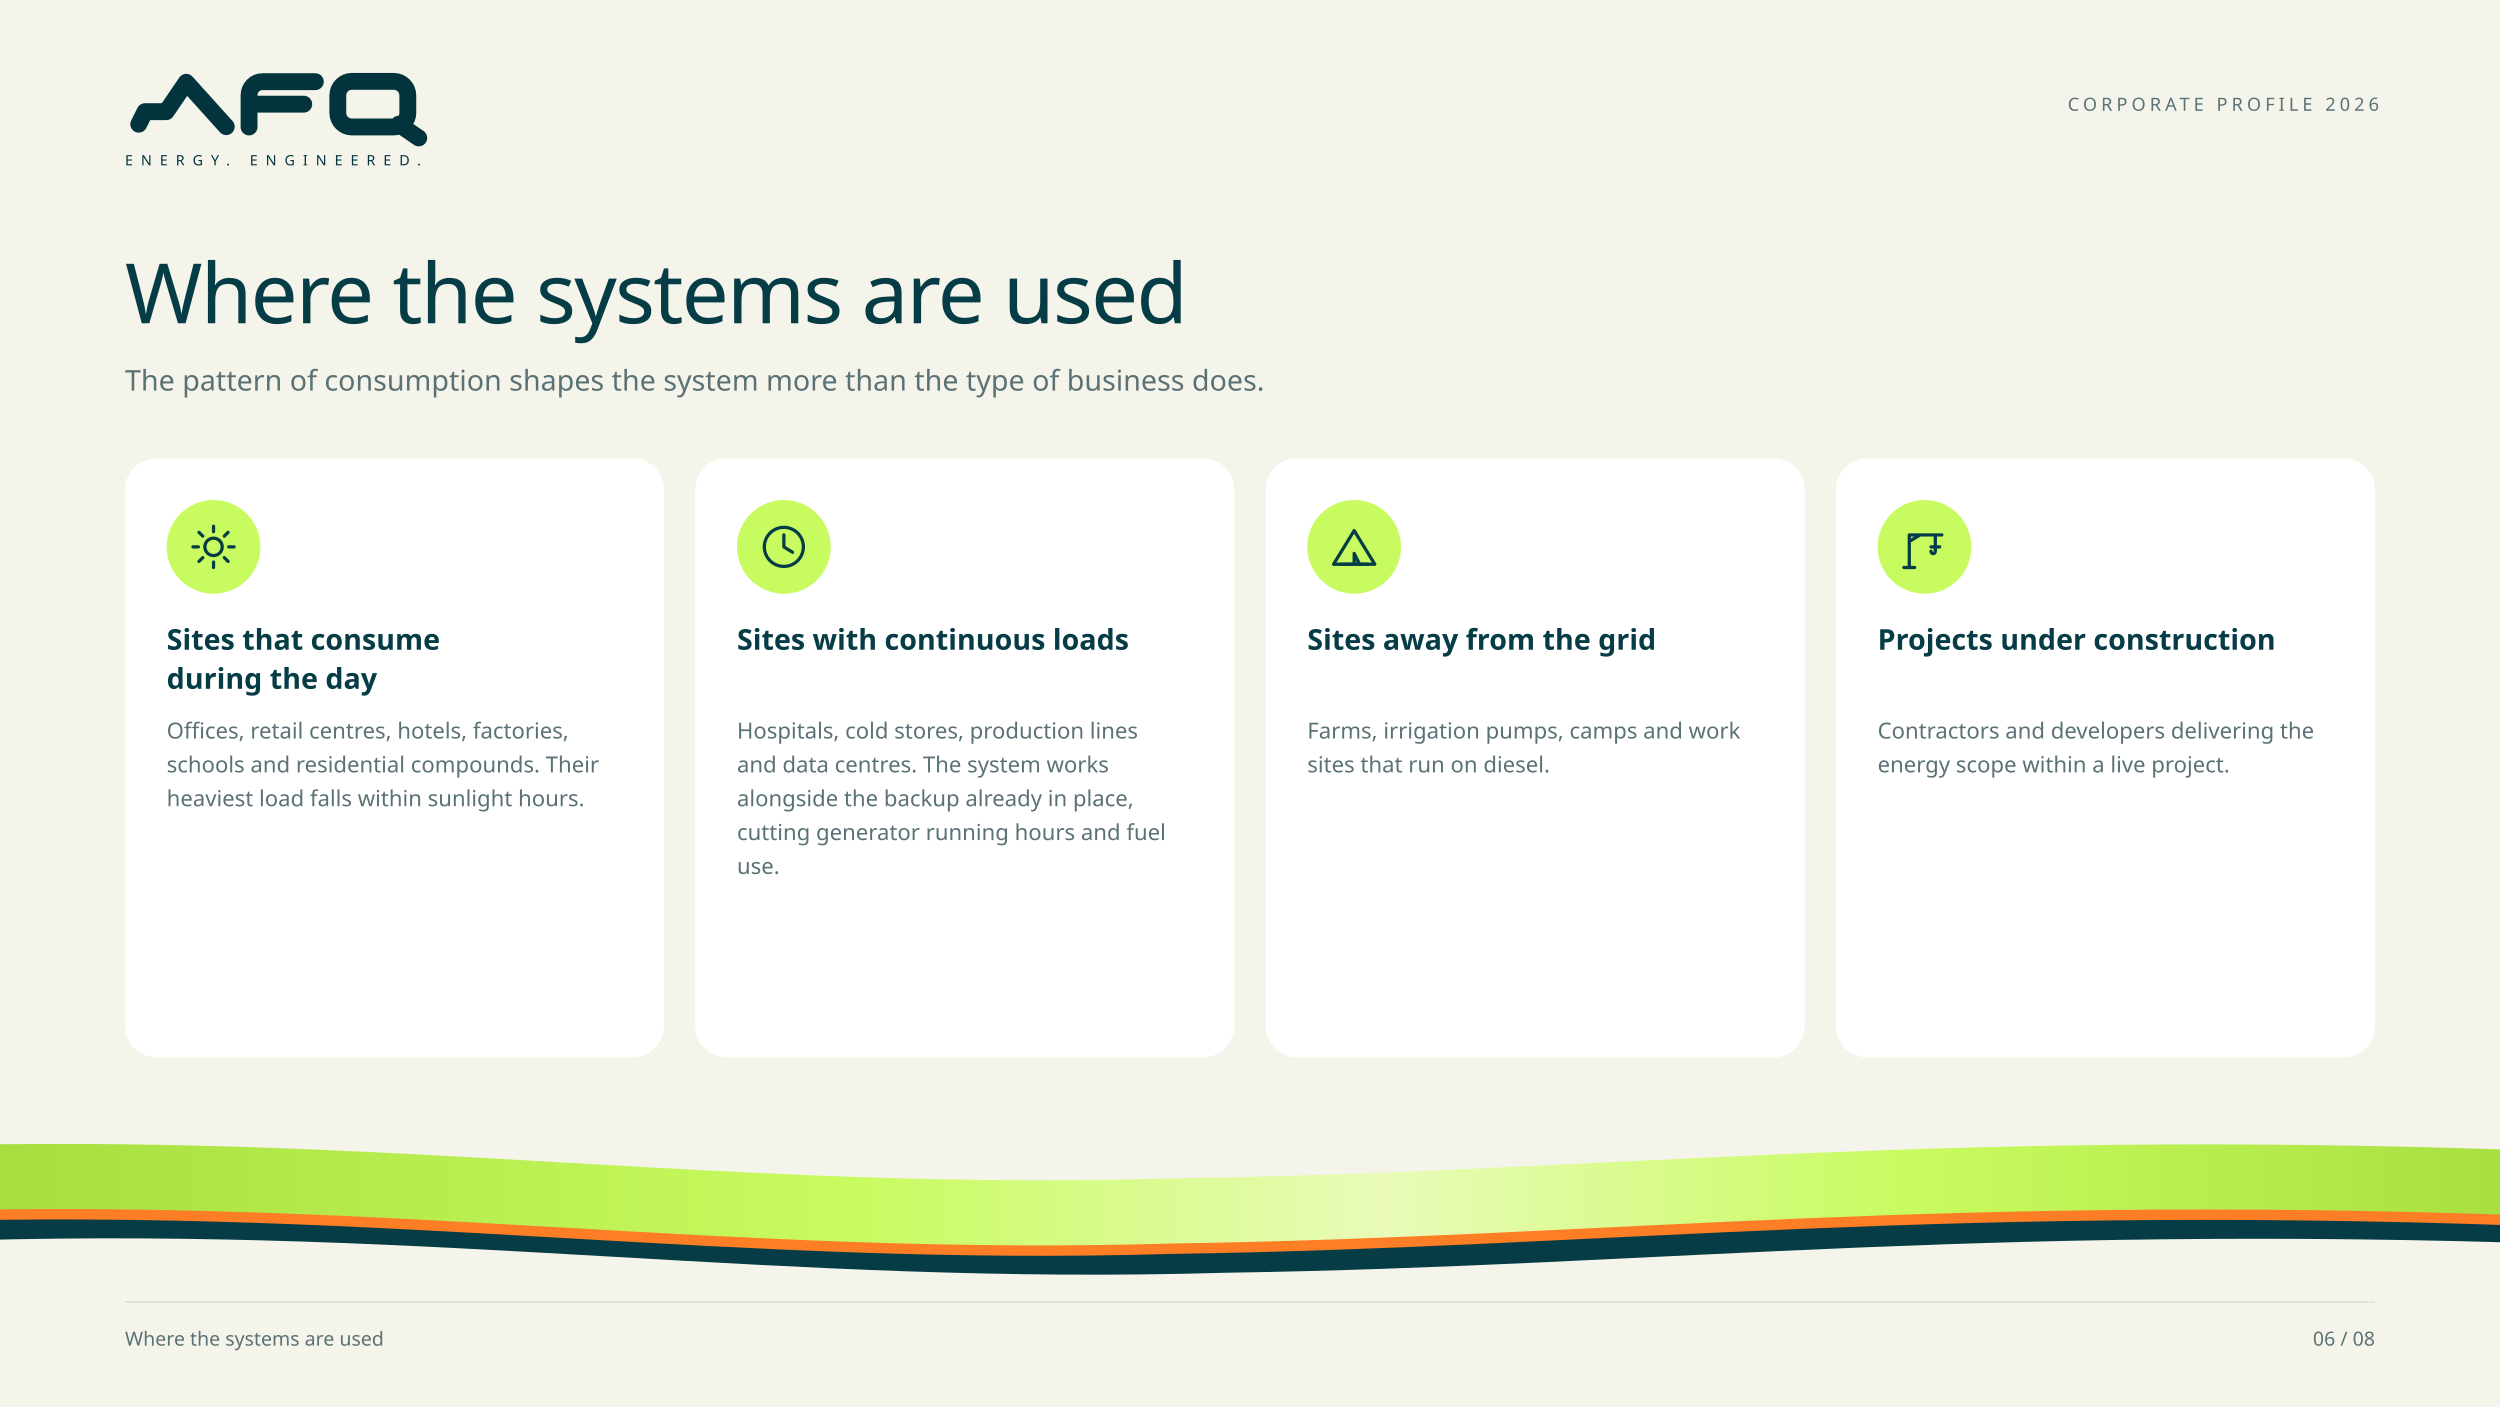
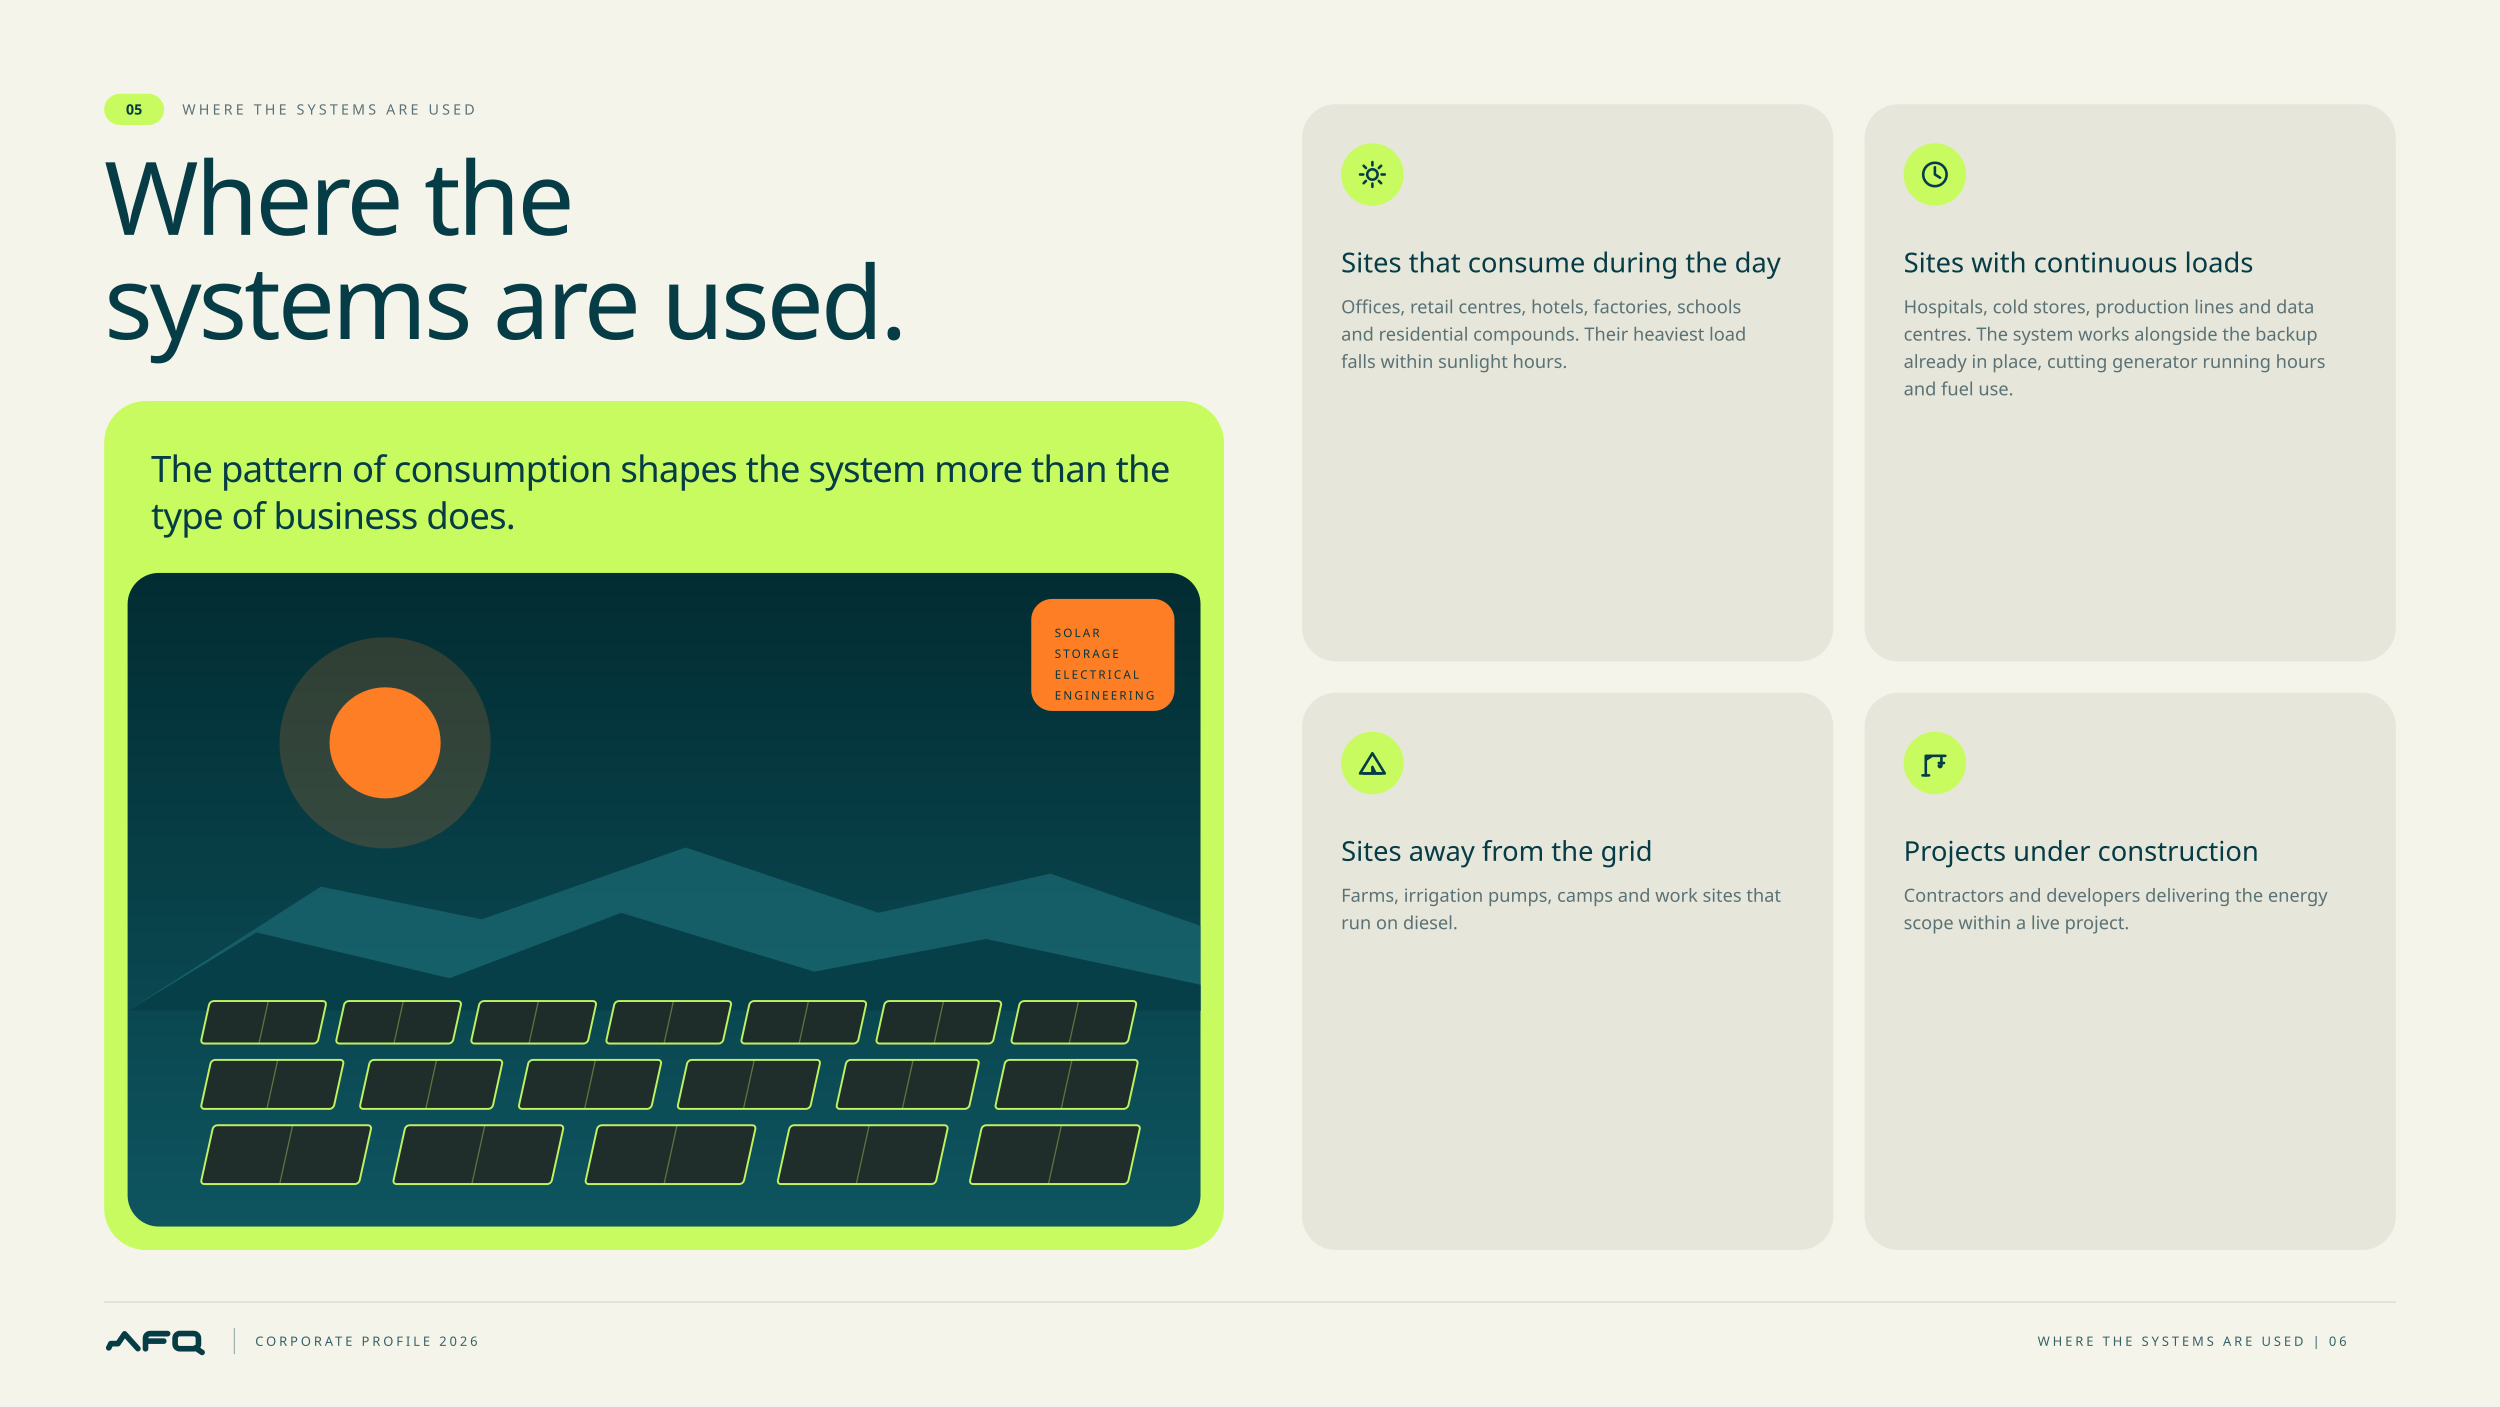
<svg xmlns="http://www.w3.org/2000/svg" width="1920" height="1080" viewBox="0 0 1920 1080">
  <defs>
-     <linearGradient id="grad-1" gradientUnits="userSpaceOnUse" x1="-60" y1="0" x2="1980" y2="0">
-       <stop offset="0" stop-color="#A4DC3C" stop-opacity="1" />
-       <stop offset="0.35" stop-color="#C8FB5F" stop-opacity="1" />
-       <stop offset="0.55" stop-color="#E9FBB8" stop-opacity="1" />
-       <stop offset="0.75" stop-color="#C8FB5F" stop-opacity="1" />
-       <stop offset="1" stop-color="#A4DC3C" stop-opacity="1" />
+     <linearGradient id="grad-1" gradientUnits="userSpaceOnUse" x1="0" y1="440" x2="0" y2="942">
+       <stop offset="0" stop-color="#022C32" stop-opacity="1" />
+       <stop offset="1" stop-color="#0E5560" stop-opacity="1" />
    </linearGradient>
  </defs>
  <rect id="Background" x="0" y="0" width="1920" height="1080" fill="#F5F4EB" />
-   <g id="Header">
-     <g id="Logo-Lockup">
-       <g id="Wordmark-AFQ">
-         <path id="Letter-A" d="M 106.56 95.36 L 111.36 85.76 L 127.68 85.76 L 143.04 63.2 L 173.76 97.28" fill="none" stroke="#03343D" stroke-width="12.96" stroke-linecap="round" stroke-linejoin="round" />
-         <path id="Letter-F" d="M 191.28 97.52 L 191.28 73.04 C 191.28 67.33 195.89 62.72 201.6 62.72 L 242.16 62.72 M 191.28 80 L 233.28 80" fill="none" stroke="#03343D" stroke-width="12.96" stroke-linecap="round" stroke-linejoin="round" />
-         <path id="Letter-Q" d="M 259.44 73.28 C 259.44 67.31 264.27 62.48 270.24 62.48 L 302.4 62.48 C 308.37 62.48 313.2 67.31 313.2 73.28 L 313.2 86.72 C 313.2 92.69 308.37 97.52 302.4 97.52 L 270.24 97.52 C 264.27 97.52 259.44 92.69 259.44 86.72 Z M 306.24 95.36 L 321.6 105.92" fill="none" stroke="#03343D" stroke-width="12.96" stroke-linecap="round" stroke-linejoin="round" />
+   <g id="Eyebrow">
+     <rect id="Eyebrow-Pill" x="80" y="72" width="46" height="24" rx="12" fill="#C8FB5F" />
+     <text id="Eyebrow-Number" x="103" y="88" font-family="Inter-SemiBold" font-size="11" font-weight="600" fill="#053C45" text-anchor="middle">05</text>
+     <text id="Eyebrow-Label" x="140" y="88" font-family="Inter-Medium" font-size="11" font-weight="500" fill="#5A7175" letter-spacing="2.42">WHERE THE SYSTEMS ARE USED</text>
+   </g>
+   <g id="Title">
+     <text id="Title-line" x="80" y="180.37" font-family="Inter-Light" font-size="78" font-weight="300" fill="#053C45" letter-spacing="-2.34">Where the</text>
+     <text id="Title-line-2" x="80" y="260.37" font-family="Inter-Light" font-size="78" font-weight="300" fill="#053C45" letter-spacing="-2.34">systems are used.</text>
+   </g>
+   <g id="Statement-Panel">
+     <rect id="Statement-Shape" x="80" y="308" width="860" height="652" rx="32" fill="#C8FB5F" />
+     <g id="Statement">
+       <text id="Statement-line" x="116" y="370.19" font-family="Inter-Light" font-size="28" font-weight="300" fill="#053C45" letter-spacing="-0.56">The pattern of consumption shapes the system more than the</text>
+       <text id="Statement-line-2" x="116" y="406.19" font-family="Inter-Light" font-size="28" font-weight="300" fill="#053C45" letter-spacing="-0.56">type of business does.</text>
+     </g>
+   </g>
+   <g id="Photo-Site">
+     <path id="Photo-Site__set-image-fill" d="M 98 464 C 98 450.75 108.75 440 122 440 L 898 440 C 911.25 440 922 450.75 922 464 L 922 918 C 922 931.25 911.25 942 898 942 L 122 942 C 108.75 942 98 931.25 98 918 Z" fill="url(#grad-1)" />
+     <g id="Placeholder-Art--delete-after-placing-photo">
+       <circle id="Sun-Glow" cx="295.76" cy="570.52" r="81.07" fill="#FD7E25" opacity="0.18" />
+       <circle id="Sun" cx="295.76" cy="570.52" r="42.67" fill="#FD7E25" />
+       <path id="Mountains-Far" d="M 98 776.34 L 246.32 680.96 L 369.92 706.06 L 526.48 650.84 L 674.8 701.04 L 806.64 670.92 L 922 711.08 L 922 776.34 Z" fill="#1F7580" opacity="0.55" />
+       <path id="Mountains-Near" d="M 98 776.34 L 196.88 716.1 L 345.2 751.24 L 477.04 701.04 L 625.36 746.22 L 757.2 721.12 L 922 756.26 L 922 776.34 Z" fill="#053C45" opacity="0.9" />
+       <g id="Solar-Array">
+         <path id="Panel-1-1" d="M 160.53 771.74 C 160.89 770.12 162.52 768.81 164.18 768.81 L 247.89 768.81 C 249.55 768.81 250.6 770.12 250.25 771.74 L 244.36 798.51 C 244 800.13 242.37 801.44 240.71 801.44 L 157 801.44 C 155.34 801.44 154.29 800.13 154.64 798.51 Z" fill="#202C28" stroke="#C8FB5F" stroke-width="1.5" stroke-linecap="round" stroke-linejoin="round" opacity="0.95" />
+         <path id="Panel-1-1-line" d="M 206.04 768.81 L 198.86 801.44" fill="none" stroke="#C8FB5F" stroke-width="1" stroke-linecap="butt" stroke-linejoin="round" opacity="0.35" />
+         <path id="Panel-1-2" d="M 264.25 771.74 C 264.6 770.12 266.24 768.81 267.89 768.81 L 351.61 768.81 C 353.26 768.81 354.32 770.12 353.96 771.74 L 348.07 798.51 C 347.72 800.13 346.09 801.44 344.43 801.44 L 260.71 801.44 C 259.06 801.44 258 800.13 258.36 798.51 Z" fill="#202C28" stroke="#C8FB5F" stroke-width="1.5" stroke-linecap="round" stroke-linejoin="round" opacity="0.95" />
+         <path id="Panel-1-2-line" d="M 309.75 768.81 L 302.57 801.44" fill="none" stroke="#C8FB5F" stroke-width="1" stroke-linecap="butt" stroke-linejoin="round" opacity="0.35" />
+         <path id="Panel-1-3" d="M 367.96 771.74 C 368.32 770.12 369.95 768.81 371.61 768.81 L 455.32 768.81 C 456.98 768.81 458.03 770.12 457.68 771.74 L 451.79 798.51 C 451.43 800.13 449.8 801.44 448.14 801.44 L 364.43 801.44 C 362.77 801.44 361.72 800.13 362.07 798.51 Z" fill="#202C28" stroke="#C8FB5F" stroke-width="1.5" stroke-linecap="round" stroke-linejoin="round" opacity="0.95" />
+         <path id="Panel-1-3-line" d="M 413.46 768.81 L 406.29 801.44" fill="none" stroke="#C8FB5F" stroke-width="1" stroke-linecap="butt" stroke-linejoin="round" opacity="0.35" />
+         <path id="Panel-1-4" d="M 471.68 771.74 C 472.03 770.12 473.66 768.81 475.32 768.81 L 559.04 768.81 C 560.69 768.81 561.75 770.12 561.39 771.74 L 555.5 798.51 C 555.15 800.13 553.51 801.44 551.86 801.44 L 468.14 801.44 C 466.49 801.44 465.43 800.13 465.79 798.51 Z" fill="#202C28" stroke="#C8FB5F" stroke-width="1.5" stroke-linecap="round" stroke-linejoin="round" opacity="0.95" />
+         <path id="Panel-1-4-line" d="M 517.18 768.81 L 510 801.44" fill="none" stroke="#C8FB5F" stroke-width="1" stroke-linecap="butt" stroke-linejoin="round" opacity="0.35" />
+         <path id="Panel-1-5" d="M 575.39 771.74 C 575.75 770.12 577.38 768.81 579.04 768.81 L 662.75 768.81 C 664.41 768.81 665.46 770.12 665.11 771.74 L 659.22 798.51 C 658.86 800.13 657.23 801.44 655.57 801.44 L 571.86 801.44 C 570.2 801.44 569.15 800.13 569.5 798.51 Z" fill="#202C28" stroke="#C8FB5F" stroke-width="1.5" stroke-linecap="round" stroke-linejoin="round" opacity="0.95" />
+         <path id="Panel-1-5-line" d="M 620.89 768.81 L 613.71 801.44" fill="none" stroke="#C8FB5F" stroke-width="1" stroke-linecap="butt" stroke-linejoin="round" opacity="0.35" />
+         <path id="Panel-1-6" d="M 679.11 771.74 C 679.46 770.12 681.09 768.81 682.75 768.81 L 766.46 768.81 C 768.12 768.81 769.18 770.12 768.82 771.74 L 762.93 798.51 C 762.57 800.13 760.94 801.44 759.29 801.44 L 675.57 801.44 C 673.91 801.44 672.86 800.13 673.22 798.51 Z" fill="#202C28" stroke="#C8FB5F" stroke-width="1.5" stroke-linecap="round" stroke-linejoin="round" opacity="0.95" />
+         <path id="Panel-1-6-line" d="M 724.61 768.81 L 717.43 801.44" fill="none" stroke="#C8FB5F" stroke-width="1" stroke-linecap="butt" stroke-linejoin="round" opacity="0.35" />
+         <path id="Panel-1-7" d="M 782.82 771.74 C 783.18 770.12 784.81 768.81 786.46 768.81 L 870.18 768.81 C 871.84 768.81 872.89 770.12 872.53 771.74 L 866.64 798.51 C 866.29 800.13 864.66 801.44 863 801.44 L 779.29 801.44 C 777.63 801.44 776.57 800.13 776.93 798.51 Z" fill="#202C28" stroke="#C8FB5F" stroke-width="1.5" stroke-linecap="round" stroke-linejoin="round" opacity="0.95" />
+         <path id="Panel-1-7-line" d="M 828.32 768.81 L 821.14 801.44" fill="none" stroke="#C8FB5F" stroke-width="1" stroke-linecap="butt" stroke-linejoin="round" opacity="0.35" />
+         <path id="Panel-2-1" d="M 161.64 816.92 C 161.99 815.3 163.63 813.99 165.28 813.99 L 261.28 813.99 C 262.94 813.99 263.99 815.3 263.64 816.92 L 256.64 848.71 C 256.29 850.33 254.66 851.64 253 851.64 L 157 851.64 C 155.34 851.64 154.29 850.33 154.64 848.71 Z" fill="#202C28" stroke="#C8FB5F" stroke-width="1.5" stroke-linecap="round" stroke-linejoin="round" opacity="0.95" />
+         <path id="Panel-2-1-line" d="M 213.28 813.99 L 205 851.64" fill="none" stroke="#C8FB5F" stroke-width="1" stroke-linecap="butt" stroke-linejoin="round" opacity="0.35" />
+         <path id="Panel-2-2" d="M 283.64 816.92 C 283.99 815.3 285.63 813.99 287.28 813.99 L 383.28 813.99 C 384.94 813.99 385.99 815.3 385.64 816.92 L 378.64 848.71 C 378.29 850.33 376.66 851.64 375 851.64 L 279 851.64 C 277.34 851.64 276.29 850.33 276.64 848.71 Z" fill="#202C28" stroke="#C8FB5F" stroke-width="1.5" stroke-linecap="round" stroke-linejoin="round" opacity="0.95" />
+         <path id="Panel-2-2-line" d="M 335.28 813.99 L 327 851.64" fill="none" stroke="#C8FB5F" stroke-width="1" stroke-linecap="butt" stroke-linejoin="round" opacity="0.35" />
+         <path id="Panel-2-3" d="M 405.64 816.92 C 405.99 815.3 407.63 813.99 409.28 813.99 L 505.28 813.99 C 506.94 813.99 507.99 815.3 507.64 816.92 L 500.64 848.71 C 500.29 850.33 498.66 851.64 497 851.64 L 401 851.64 C 399.34 851.64 398.29 850.33 398.64 848.71 Z" fill="#202C28" stroke="#C8FB5F" stroke-width="1.5" stroke-linecap="round" stroke-linejoin="round" opacity="0.95" />
+         <path id="Panel-2-3-line" d="M 457.28 813.99 L 449 851.64" fill="none" stroke="#C8FB5F" stroke-width="1" stroke-linecap="butt" stroke-linejoin="round" opacity="0.35" />
+         <path id="Panel-2-4" d="M 527.64 816.92 C 527.99 815.3 529.63 813.99 531.28 813.99 L 627.28 813.99 C 628.94 813.99 629.99 815.3 629.64 816.92 L 622.64 848.71 C 622.29 850.33 620.66 851.64 619 851.64 L 523 851.64 C 521.34 851.64 520.29 850.33 520.64 848.71 Z" fill="#202C28" stroke="#C8FB5F" stroke-width="1.5" stroke-linecap="round" stroke-linejoin="round" opacity="0.95" />
+         <path id="Panel-2-4-line" d="M 579.28 813.99 L 571 851.64" fill="none" stroke="#C8FB5F" stroke-width="1" stroke-linecap="butt" stroke-linejoin="round" opacity="0.35" />
+         <path id="Panel-2-5" d="M 649.64 816.92 C 649.99 815.3 651.63 813.99 653.28 813.99 L 749.28 813.99 C 750.94 813.99 751.99 815.3 751.64 816.92 L 744.64 848.71 C 744.29 850.33 742.66 851.64 741 851.64 L 645 851.64 C 643.34 851.64 642.29 850.33 642.64 848.71 Z" fill="#202C28" stroke="#C8FB5F" stroke-width="1.5" stroke-linecap="round" stroke-linejoin="round" opacity="0.95" />
+         <path id="Panel-2-5-line" d="M 701.28 813.99 L 693 851.64" fill="none" stroke="#C8FB5F" stroke-width="1" stroke-linecap="butt" stroke-linejoin="round" opacity="0.35" />
+         <path id="Panel-2-6" d="M 771.64 816.92 C 771.99 815.3 773.63 813.99 775.28 813.99 L 871.28 813.99 C 872.94 813.99 873.99 815.3 873.64 816.92 L 866.64 848.71 C 866.29 850.33 864.66 851.64 863 851.64 L 767 851.64 C 765.34 851.64 764.29 850.33 764.64 848.71 Z" fill="#202C28" stroke="#C8FB5F" stroke-width="1.5" stroke-linecap="round" stroke-linejoin="round" opacity="0.95" />
+         <path id="Panel-2-6-line" d="M 823.28 813.99 L 815 851.64" fill="none" stroke="#C8FB5F" stroke-width="1" stroke-linecap="butt" stroke-linejoin="round" opacity="0.35" />
+         <path id="Panel-3-1" d="M 163.3 867.12 C 163.65 865.5 165.28 864.19 166.94 864.19 L 282.54 864.19 C 284.2 864.19 285.25 865.5 284.9 867.12 L 276.24 906.44 C 275.89 908.06 274.26 909.37 272.6 909.37 L 157 909.37 C 155.34 909.37 154.29 908.06 154.64 906.44 Z" fill="#202C28" stroke="#C8FB5F" stroke-width="1.5" stroke-linecap="round" stroke-linejoin="round" opacity="0.95" />
+         <path id="Panel-3-1-line" d="M 224.74 864.19 L 214.8 909.37" fill="none" stroke="#C8FB5F" stroke-width="1" stroke-linecap="butt" stroke-linejoin="round" opacity="0.35" />
+         <path id="Panel-3-2" d="M 310.9 867.12 C 311.25 865.5 312.88 864.19 314.54 864.19 L 430.14 864.19 C 431.8 864.19 432.85 865.5 432.5 867.12 L 423.84 906.44 C 423.49 908.06 421.86 909.37 420.2 909.37 L 304.6 909.37 C 302.94 909.37 301.89 908.06 302.24 906.44 Z" fill="#202C28" stroke="#C8FB5F" stroke-width="1.5" stroke-linecap="round" stroke-linejoin="round" opacity="0.95" />
+         <path id="Panel-3-2-line" d="M 372.34 864.19 L 362.4 909.37" fill="none" stroke="#C8FB5F" stroke-width="1" stroke-linecap="butt" stroke-linejoin="round" opacity="0.35" />
+         <path id="Panel-3-3" d="M 458.5 867.12 C 458.85 865.5 460.48 864.19 462.14 864.19 L 577.74 864.19 C 579.4 864.19 580.45 865.5 580.1 867.12 L 571.44 906.44 C 571.09 908.06 569.46 909.37 567.8 909.37 L 452.2 909.37 C 450.54 909.37 449.49 908.06 449.84 906.44 Z" fill="#202C28" stroke="#C8FB5F" stroke-width="1.5" stroke-linecap="round" stroke-linejoin="round" opacity="0.95" />
+         <path id="Panel-3-3-line" d="M 519.94 864.19 L 510 909.37" fill="none" stroke="#C8FB5F" stroke-width="1" stroke-linecap="butt" stroke-linejoin="round" opacity="0.35" />
+         <path id="Panel-3-4" d="M 606.1 867.12 C 606.45 865.5 608.08 864.19 609.74 864.19 L 725.34 864.19 C 727 864.19 728.05 865.5 727.7 867.12 L 719.04 906.44 C 718.69 908.06 717.06 909.37 715.4 909.37 L 599.8 909.37 C 598.14 909.37 597.09 908.06 597.44 906.44 Z" fill="#202C28" stroke="#C8FB5F" stroke-width="1.5" stroke-linecap="round" stroke-linejoin="round" opacity="0.95" />
+         <path id="Panel-3-4-line" d="M 667.54 864.19 L 657.6 909.37" fill="none" stroke="#C8FB5F" stroke-width="1" stroke-linecap="butt" stroke-linejoin="round" opacity="0.35" />
+         <path id="Panel-3-5" d="M 753.7 867.12 C 754.05 865.5 755.68 864.19 757.34 864.19 L 872.94 864.19 C 874.6 864.19 875.65 865.5 875.3 867.12 L 866.64 906.44 C 866.29 908.06 864.66 909.37 863 909.37 L 747.4 909.37 C 745.74 909.37 744.69 908.06 745.04 906.44 Z" fill="#202C28" stroke="#C8FB5F" stroke-width="1.5" stroke-linecap="round" stroke-linejoin="round" opacity="0.95" />
+         <path id="Panel-3-5-line" d="M 815.14 864.19 L 805.2 909.37" fill="none" stroke="#C8FB5F" stroke-width="1" stroke-linecap="butt" stroke-linejoin="round" opacity="0.35" />
      </g>
-       <text id="Tagline" x="96" y="127" font-family="Inter-Medium" font-size="11" font-weight="500" fill="#03343D" letter-spacing="6.12">ENERGY. ENGINEERED.</text>
    </g>
-     <text id="Eyebrow" x="1827.08" y="85.09" font-family="Inter-Medium" font-size="14" font-weight="500" fill="#5A7175" letter-spacing="3.08" text-anchor="end">CORPORATE PROFILE 2026</text>
  </g>
-   <text id="Title" x="96" y="248.28" font-family="Inter-Light" font-size="64" font-weight="300" fill="#053C45" letter-spacing="-1.28">Where the systems are used</text>
-   <text id="Subtitle" x="96" y="300" font-family="Inter-Regular" font-size="22" font-weight="400" fill="#5A7175">The pattern of consumption shapes the system more than the type of business does.</text>
+   <g id="Label-Tab">
+     <rect id="Label-Tab-Shape" x="792" y="460" width="110" height="86" rx="16" fill="#FD7E25" />
+     <g id="Label-Tab-Text">
+       <text id="Label-Tab-Text-line" x="810" y="489.27" font-family="Inter-Medium" font-size="9" font-weight="500" fill="#03343D" letter-spacing="1.62">SOLAR</text>
+       <text id="Label-Tab-Text-line-2" x="810" y="505.27" font-family="Inter-Medium" font-size="9" font-weight="500" fill="#03343D" letter-spacing="1.62">STORAGE</text>
+       <text id="Label-Tab-Text-line-3" x="810" y="521.27" font-family="Inter-Medium" font-size="9" font-weight="500" fill="#03343D" letter-spacing="1.62">ELECTRICAL</text>
+       <text id="Label-Tab-Text-line-4" x="810" y="537.27" font-family="Inter-Medium" font-size="9" font-weight="500" fill="#03343D" letter-spacing="1.62">ENGINEERING</text>
+     </g>
+   </g>
  <g id="Card-1">
-     <rect id="Card-Shape" x="96" y="352" width="414" height="460" rx="24" fill="#FFFFFF" />
-     <circle id="Icon-Disc" cx="164" cy="420" r="36" fill="#C8FB5F" />
+     <rect id="Card-Shape" x="1000" y="80" width="408" height="428" rx="26" fill="#E6E6DA" />
+     <circle id="Icon-Disc" cx="1054" cy="134" r="24" fill="#C8FB5F" />
    <g id="Icon">
-       <path id="Icon-sun-1" d="M 170.67 420 C 170.67 423.68 167.68 426.67 164 426.67 C 160.32 426.67 157.33 423.68 157.33 420 C 157.33 416.32 160.32 413.33 164 413.33 C 167.68 413.33 170.67 416.32 170.67 420 Z" fill="none" stroke="#053C45" stroke-width="2.5" stroke-linecap="round" stroke-linejoin="round" />
-       <path id="Icon-sun-2" d="M 164 404.17 L 164 408.33 M 164 431.67 L 164 435.83 M 148.17 420 L 152.33 420 M 175.67 420 L 179.83 420 M 152.83 408.83 L 155.75 411.75 M 172.25 428.25 L 175.17 431.17 M 152.83 431.17 L 155.75 428.25 M 172.25 411.75 L 175.17 408.83" fill="none" stroke="#053C45" stroke-width="2.5" stroke-linecap="round" stroke-linejoin="round" />
+       <path id="Icon-sun-1" d="M 1058 134 C 1058 136.21 1056.21 138 1054 138 C 1051.79 138 1050 136.21 1050 134 C 1050 131.79 1051.79 130 1054 130 C 1056.21 130 1058 131.79 1058 134 Z" fill="none" stroke="#053C45" stroke-width="2" stroke-linecap="round" stroke-linejoin="round" />
+       <path id="Icon-sun-2" d="M 1054 124.5 L 1054 127 M 1054 141 L 1054 143.5 M 1044.5 134 L 1047 134 M 1061 134 L 1063.5 134 M 1047.3 127.3 L 1049.05 129.05 M 1058.95 138.95 L 1060.7 140.7 M 1047.3 140.7 L 1049.05 138.95 M 1058.95 129.05 L 1060.7 127.3" fill="none" stroke="#053C45" stroke-width="2" stroke-linecap="round" stroke-linejoin="round" />
    </g>
-     <g id="Card-Title">
-       <text id="Card-Title-line" x="128" y="499" font-family="Inter-SemiBold" font-size="22" font-weight="600" fill="#053C45">Sites that consume</text>
-       <text id="Card-Title-line-2" x="128" y="529" font-family="Inter-SemiBold" font-size="22" font-weight="600" fill="#053C45">during the day</text>
-     </g>
+     <text id="Card-Title" x="1030" y="209.14" font-family="Inter-Regular" font-size="21" font-weight="400" fill="#053C45">Sites that consume during the day</text>
    <g id="Card-Body">
-       <text id="Card-Body-line" x="128" y="567.18" font-family="Inter-Regular" font-size="17" font-weight="400" fill="#5A7175">Offices, retail centres, hotels, factories,</text>
-       <text id="Card-Body-line-2" x="128" y="593.18" font-family="Inter-Regular" font-size="17" font-weight="400" fill="#5A7175">schools and residential compounds. Their</text>
-       <text id="Card-Body-line-3" x="128" y="619.18" font-family="Inter-Regular" font-size="17" font-weight="400" fill="#5A7175">heaviest load falls within sunlight hours.</text>
+       <text id="Card-Body-line" x="1030" y="240.59" font-family="Inter-Regular" font-size="14" font-weight="400" fill="#5A7175">Offices, retail centres, hotels, factories, schools</text>
+       <text id="Card-Body-line-2" x="1030" y="261.59" font-family="Inter-Regular" font-size="14" font-weight="400" fill="#5A7175">and residential compounds. Their heaviest load</text>
+       <text id="Card-Body-line-3" x="1030" y="282.59" font-family="Inter-Regular" font-size="14" font-weight="400" fill="#5A7175">falls within sunlight hours.</text>
    </g>
  </g>
  <g id="Card-2">
-     <rect id="Card-Shape-2" x="534" y="352" width="414" height="460" rx="24" fill="#FFFFFF" />
-     <circle id="Icon-Disc-2" cx="602" cy="420" r="36" fill="#C8FB5F" />
+     <rect id="Card-Shape-2" x="1432" y="80" width="408" height="428" rx="26" fill="#E6E6DA" />
+     <circle id="Icon-Disc-2" cx="1486" cy="134" r="24" fill="#C8FB5F" />
    <g id="Icon-2">
-       <path id="Icon-continuous-1" d="M 617 420 C 617 428.28 610.28 435 602 435 C 593.72 435 587 428.28 587 420 C 587 411.72 593.72 405 602 405 C 610.28 405 617 411.72 617 420 Z" fill="none" stroke="#053C45" stroke-width="2.5" stroke-linecap="round" stroke-linejoin="round" />
-       <path id="Icon-continuous-2" d="M 602 410.83 L 602 420 L 608.67 424.17" fill="none" stroke="#053C45" stroke-width="2.5" stroke-linecap="round" stroke-linejoin="round" />
+       <path id="Icon-continuous-1" d="M 1495 134 C 1495 138.97 1490.97 143 1486 143 C 1481.03 143 1477 138.97 1477 134 C 1477 129.03 1481.03 125 1486 125 C 1490.97 125 1495 129.03 1495 134 Z" fill="none" stroke="#053C45" stroke-width="2" stroke-linecap="round" stroke-linejoin="round" />
+       <path id="Icon-continuous-2" d="M 1486 128.5 L 1486 134 L 1490 136.5" fill="none" stroke="#053C45" stroke-width="2" stroke-linecap="round" stroke-linejoin="round" />
    </g>
-     <text id="Card-Title-2" x="566" y="499" font-family="Inter-SemiBold" font-size="22" font-weight="600" fill="#053C45">Sites with continuous loads</text>
+     <text id="Card-Title-2" x="1462" y="209.14" font-family="Inter-Regular" font-size="21" font-weight="400" fill="#053C45">Sites with continuous loads</text>
    <g id="Card-Body-2">
-       <text id="Card-Body-line-4" x="566" y="567.18" font-family="Inter-Regular" font-size="17" font-weight="400" fill="#5A7175">Hospitals, cold stores, production lines</text>
-       <text id="Card-Body-line-5" x="566" y="593.18" font-family="Inter-Regular" font-size="17" font-weight="400" fill="#5A7175">and data centres. The system works</text>
-       <text id="Card-Body-line-6" x="566" y="619.18" font-family="Inter-Regular" font-size="17" font-weight="400" fill="#5A7175">alongside the backup already in place,</text>
-       <text id="Card-Body-line-7" x="566" y="645.18" font-family="Inter-Regular" font-size="17" font-weight="400" fill="#5A7175">cutting generator running hours and fuel</text>
-       <text id="Card-Body-line-8" x="566" y="671.18" font-family="Inter-Regular" font-size="17" font-weight="400" fill="#5A7175">use.</text>
+       <text id="Card-Body-line-4" x="1462" y="240.59" font-family="Inter-Regular" font-size="14" font-weight="400" fill="#5A7175">Hospitals, cold stores, production lines and data</text>
+       <text id="Card-Body-line-5" x="1462" y="261.59" font-family="Inter-Regular" font-size="14" font-weight="400" fill="#5A7175">centres. The system works alongside the backup</text>
+       <text id="Card-Body-line-6" x="1462" y="282.59" font-family="Inter-Regular" font-size="14" font-weight="400" fill="#5A7175">already in place, cutting generator running hours</text>
+       <text id="Card-Body-line-7" x="1462" y="303.59" font-family="Inter-Regular" font-size="14" font-weight="400" fill="#5A7175">and fuel use.</text>
    </g>
  </g>
  <g id="Card-3">
-     <rect id="Card-Shape-3" x="972" y="352" width="414" height="460" rx="24" fill="#FFFFFF" />
-     <circle id="Icon-Disc-3" cx="1040" cy="420" r="36" fill="#C8FB5F" />
+     <rect id="Card-Shape-3" x="1000" y="532" width="408" height="428" rx="26" fill="#E6E6DA" />
+     <circle id="Icon-Disc-3" cx="1054" cy="586" r="24" fill="#C8FB5F" />
    <g id="Icon-3">
-       <path id="Icon-off-grid-1" d="M 1024.17 433.33 L 1040 407.5 L 1055.83 433.33 Z M 1040 433.33 L 1040 425 L 1044.17 433.33" fill="none" stroke="#053C45" stroke-width="2.5" stroke-linecap="round" stroke-linejoin="round" />
-       <path id="Icon-off-grid-2" d="M 1029.17 433.33 L 1050.83 433.33" fill="none" stroke="#053C45" stroke-width="2.5" stroke-linecap="round" stroke-linejoin="round" />
+       <path id="Icon-off-grid-1" d="M 1044.5 594 L 1054 578.5 L 1063.5 594 Z M 1054 594 L 1054 589 L 1056.5 594" fill="none" stroke="#053C45" stroke-width="2" stroke-linecap="round" stroke-linejoin="round" />
+       <path id="Icon-off-grid-2" d="M 1047.5 594 L 1060.5 594" fill="none" stroke="#053C45" stroke-width="2" stroke-linecap="round" stroke-linejoin="round" />
    </g>
-     <text id="Card-Title-3" x="1004" y="499" font-family="Inter-SemiBold" font-size="22" font-weight="600" fill="#053C45">Sites away from the grid</text>
+     <text id="Card-Title-3" x="1030" y="661.14" font-family="Inter-Regular" font-size="21" font-weight="400" fill="#053C45">Sites away from the grid</text>
    <g id="Card-Body-3">
-       <text id="Card-Body-line-9" x="1004" y="567.18" font-family="Inter-Regular" font-size="17" font-weight="400" fill="#5A7175">Farms, irrigation pumps, camps and work</text>
-       <text id="Card-Body-line-10" x="1004" y="593.18" font-family="Inter-Regular" font-size="17" font-weight="400" fill="#5A7175">sites that run on diesel.</text>
+       <text id="Card-Body-line-8" x="1030" y="692.59" font-family="Inter-Regular" font-size="14" font-weight="400" fill="#5A7175">Farms, irrigation pumps, camps and work sites that</text>
+       <text id="Card-Body-line-9" x="1030" y="713.59" font-family="Inter-Regular" font-size="14" font-weight="400" fill="#5A7175">run on diesel.</text>
    </g>
  </g>
  <g id="Card-4">
-     <rect id="Card-Shape-4" x="1410" y="352" width="414" height="460" rx="24" fill="#FFFFFF" />
-     <circle id="Icon-Disc-4" cx="1478" cy="420" r="36" fill="#C8FB5F" />
+     <rect id="Card-Shape-4" x="1432" y="532" width="408" height="428" rx="26" fill="#E6E6DA" />
+     <circle id="Icon-Disc-4" cx="1486" cy="586" r="24" fill="#C8FB5F" />
    <g id="Icon-4">
-       <path id="Icon-construction-1" d="M 1466.33 435.83 L 1466.33 410.83 L 1491.33 410.83 M 1466.33 415.83 L 1474.67 410.83 M 1486.33 410.83 L 1486.33 420 M 1483 420 L 1489.67 420 M 1486.33 420 L 1486.33 423.33 C 1486.33 425.83 1483 425.83 1483 423.33" fill="none" stroke="#053C45" stroke-width="2.5" stroke-linecap="round" stroke-linejoin="round" />
-       <path id="Icon-construction-2" d="M 1462.17 435.83 L 1470.5 435.83" fill="none" stroke="#053C45" stroke-width="2.5" stroke-linecap="round" stroke-linejoin="round" />
+       <path id="Icon-construction-1" d="M 1479 595.5 L 1479 580.5 L 1494 580.5 M 1479 583.5 L 1484 580.5 M 1491 580.5 L 1491 586 M 1489 586 L 1493 586 M 1491 586 L 1491 588 C 1491 589.5 1489 589.5 1489 588" fill="none" stroke="#053C45" stroke-width="2" stroke-linecap="round" stroke-linejoin="round" />
+       <path id="Icon-construction-2" d="M 1476.5 595.5 L 1481.5 595.5" fill="none" stroke="#053C45" stroke-width="2" stroke-linecap="round" stroke-linejoin="round" />
    </g>
-     <text id="Card-Title-4" x="1442" y="499" font-family="Inter-SemiBold" font-size="22" font-weight="600" fill="#053C45">Projects under construction</text>
+     <text id="Card-Title-4" x="1462" y="661.14" font-family="Inter-Regular" font-size="21" font-weight="400" fill="#053C45">Projects under construction</text>
    <g id="Card-Body-4">
-       <text id="Card-Body-line-11" x="1442" y="567.18" font-family="Inter-Regular" font-size="17" font-weight="400" fill="#5A7175">Contractors and developers delivering the</text>
-       <text id="Card-Body-line-12" x="1442" y="593.18" font-family="Inter-Regular" font-size="17" font-weight="400" fill="#5A7175">energy scope within a live project.</text>
+       <text id="Card-Body-line-10" x="1462" y="692.59" font-family="Inter-Regular" font-size="14" font-weight="400" fill="#5A7175">Contractors and developers delivering the energy</text>
+       <text id="Card-Body-line-11" x="1462" y="713.59" font-family="Inter-Regular" font-size="14" font-weight="400" fill="#5A7175">scope within a live project.</text>
    </g>
  </g>
-   <g id="Ribbon">
-     <path id="Ribbon-Teal" d="M -20 907.5 C 340 897.5 600 942.5 940 932.5 C 1280 927.5 1540 892.5 2020 912.5 L 2020 957.5 C 1540 937.5 1280 972.5 940 977.5 C 600 987.5 340 942.5 -20 952.5 Z" fill="#053C45" />
-     <path id="Ribbon-Orange" d="M -60 928 C 300 918 560 963 900 953 C 1240 948 1500 913 1980 933 L 1980 943 C 1500 923 1240 958 900 963 C 560 973 300 928 -60 938 Z" fill="#FD7E25" />
-     <path id="Ribbon-Lime" d="M -60 880 C 300 870 560 915 900 905 C 1240 900 1500 865 1980 885 L 1980 935 C 1500 915 1240 950 900 955 C 560 965 300 920 -60 930 Z" fill="url(#grad-1)" />
-   </g>
  <g id="Footer">
-     <path id="Footer-Rule" d="M 96 1000 L 1824 1000" fill="none" stroke="#D9DCCF" stroke-width="1" stroke-linecap="butt" stroke-linejoin="round" />
-     <text id="Footer-Section" x="96" y="1033.46" font-family="Inter-Regular" font-size="15" font-weight="400" fill="#5A7175">Where the systems are used</text>
-     <text id="Footer-Page" x="1824" y="1033.46" font-family="Inter-Medium" font-size="15" font-weight="500" fill="#5A7175" text-anchor="end">06 / 08</text>
+     <path id="Footer-Rule" d="M 80 1000 L 1840 1000" fill="none" stroke="#D9DCCF" stroke-width="1" stroke-linecap="butt" stroke-linejoin="round" />
+     <g id="Footer-Wordmark">
+       <path id="Letter-A" d="M 83.52 1035.12 L 85.12 1031.92 L 90.56 1031.92 L 95.68 1024.4 L 105.92 1035.76" fill="none" stroke="#053C45" stroke-width="4.32" stroke-linecap="round" stroke-linejoin="round" />
+       <path id="Letter-F" d="M 111.76 1035.84 L 111.76 1027.68 C 111.76 1025.78 113.3 1024.24 115.2 1024.24 L 128.72 1024.24 M 111.76 1030 L 125.76 1030" fill="none" stroke="#053C45" stroke-width="4.32" stroke-linecap="round" stroke-linejoin="round" />
+       <path id="Letter-Q" d="M 134.48 1027.76 C 134.48 1025.77 136.09 1024.16 138.08 1024.16 L 148.8 1024.16 C 150.79 1024.16 152.4 1025.77 152.4 1027.76 L 152.4 1032.24 C 152.4 1034.23 150.79 1035.84 148.8 1035.84 L 138.08 1035.84 C 136.09 1035.84 134.48 1034.23 134.48 1032.24 Z M 150.08 1035.12 L 155.2 1038.64" fill="none" stroke="#053C45" stroke-width="4.32" stroke-linecap="round" stroke-linejoin="round" />
+     </g>
+     <path id="Footer-Divider" d="M 180 1020 L 180 1040" fill="none" stroke="#053C45" stroke-width="1" stroke-linecap="butt" stroke-linejoin="round" opacity="0.35" />
+     <text id="Footer-Profile" x="196" y="1033.64" font-family="Inter-Medium" font-size="10" font-weight="500" fill="#053C45" letter-spacing="2.2" opacity="0.8">CORPORATE PROFILE 2026</text>
+     <text id="Footer-Section" x="1802.2" y="1033.64" font-family="Inter-Medium" font-size="10" font-weight="500" fill="#053C45" letter-spacing="2.2" text-anchor="end" opacity="0.8">WHERE THE SYSTEMS ARE USED   |   06</text>
  </g>
</svg>
